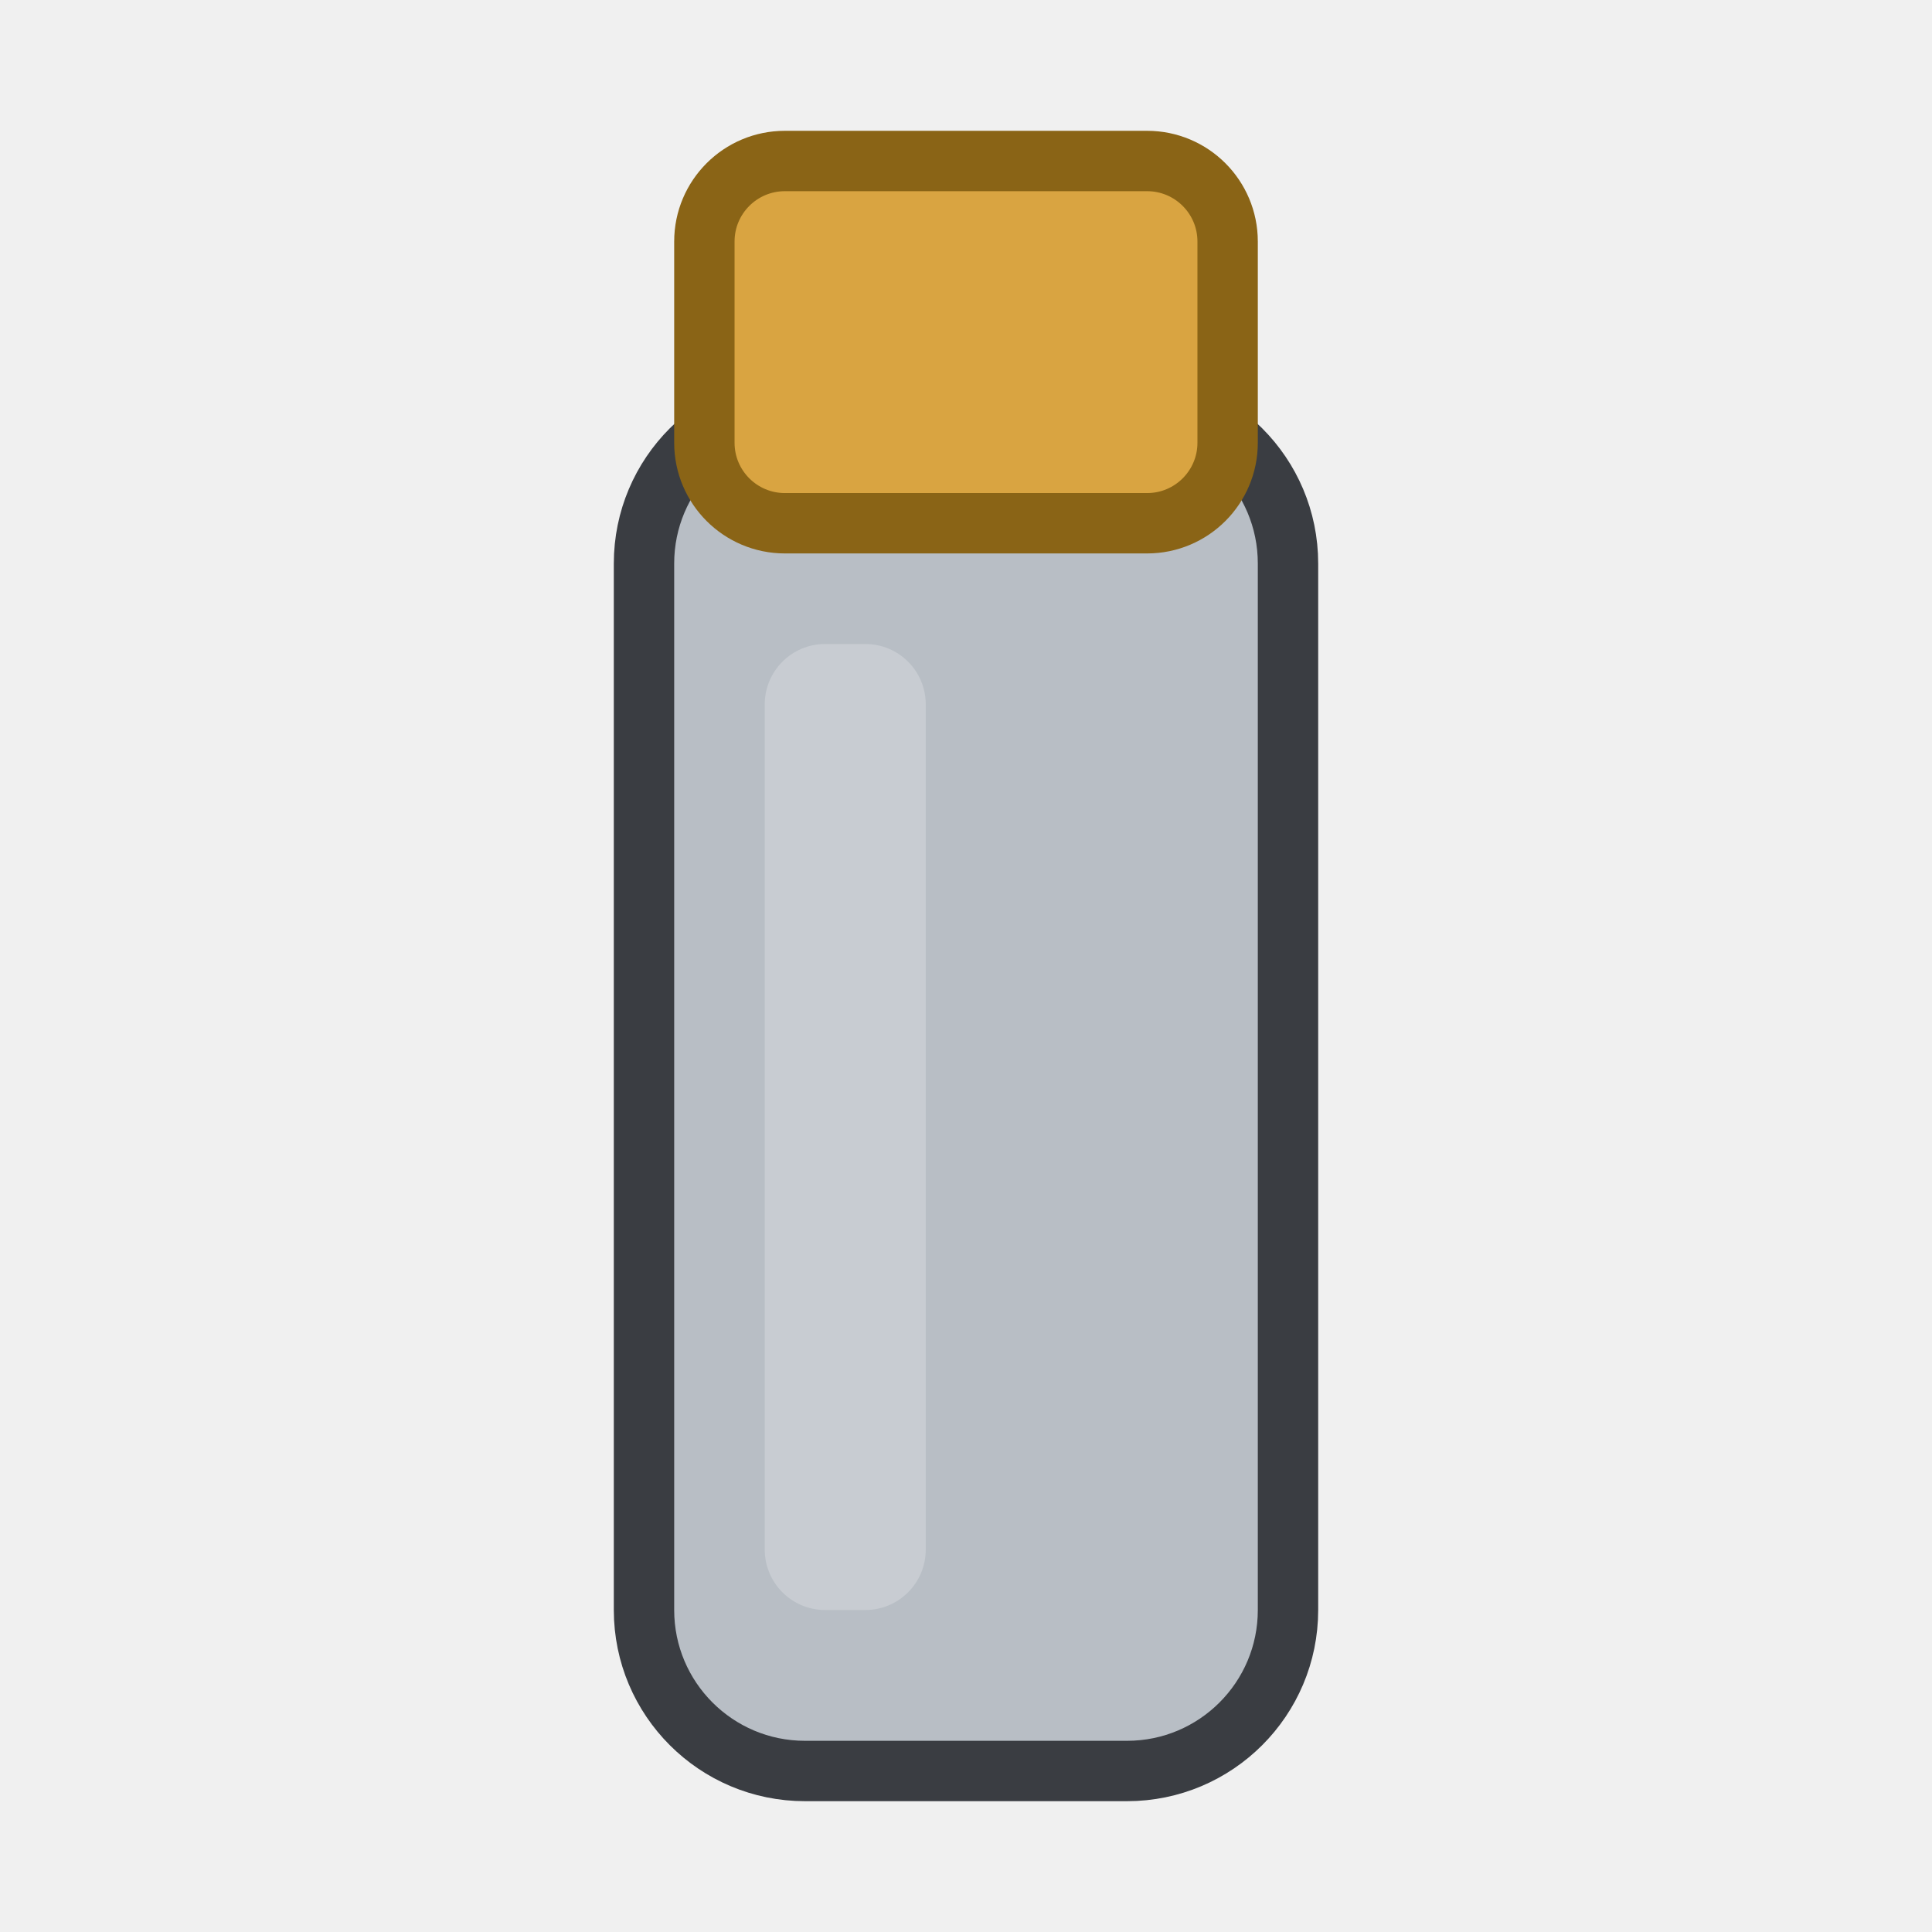
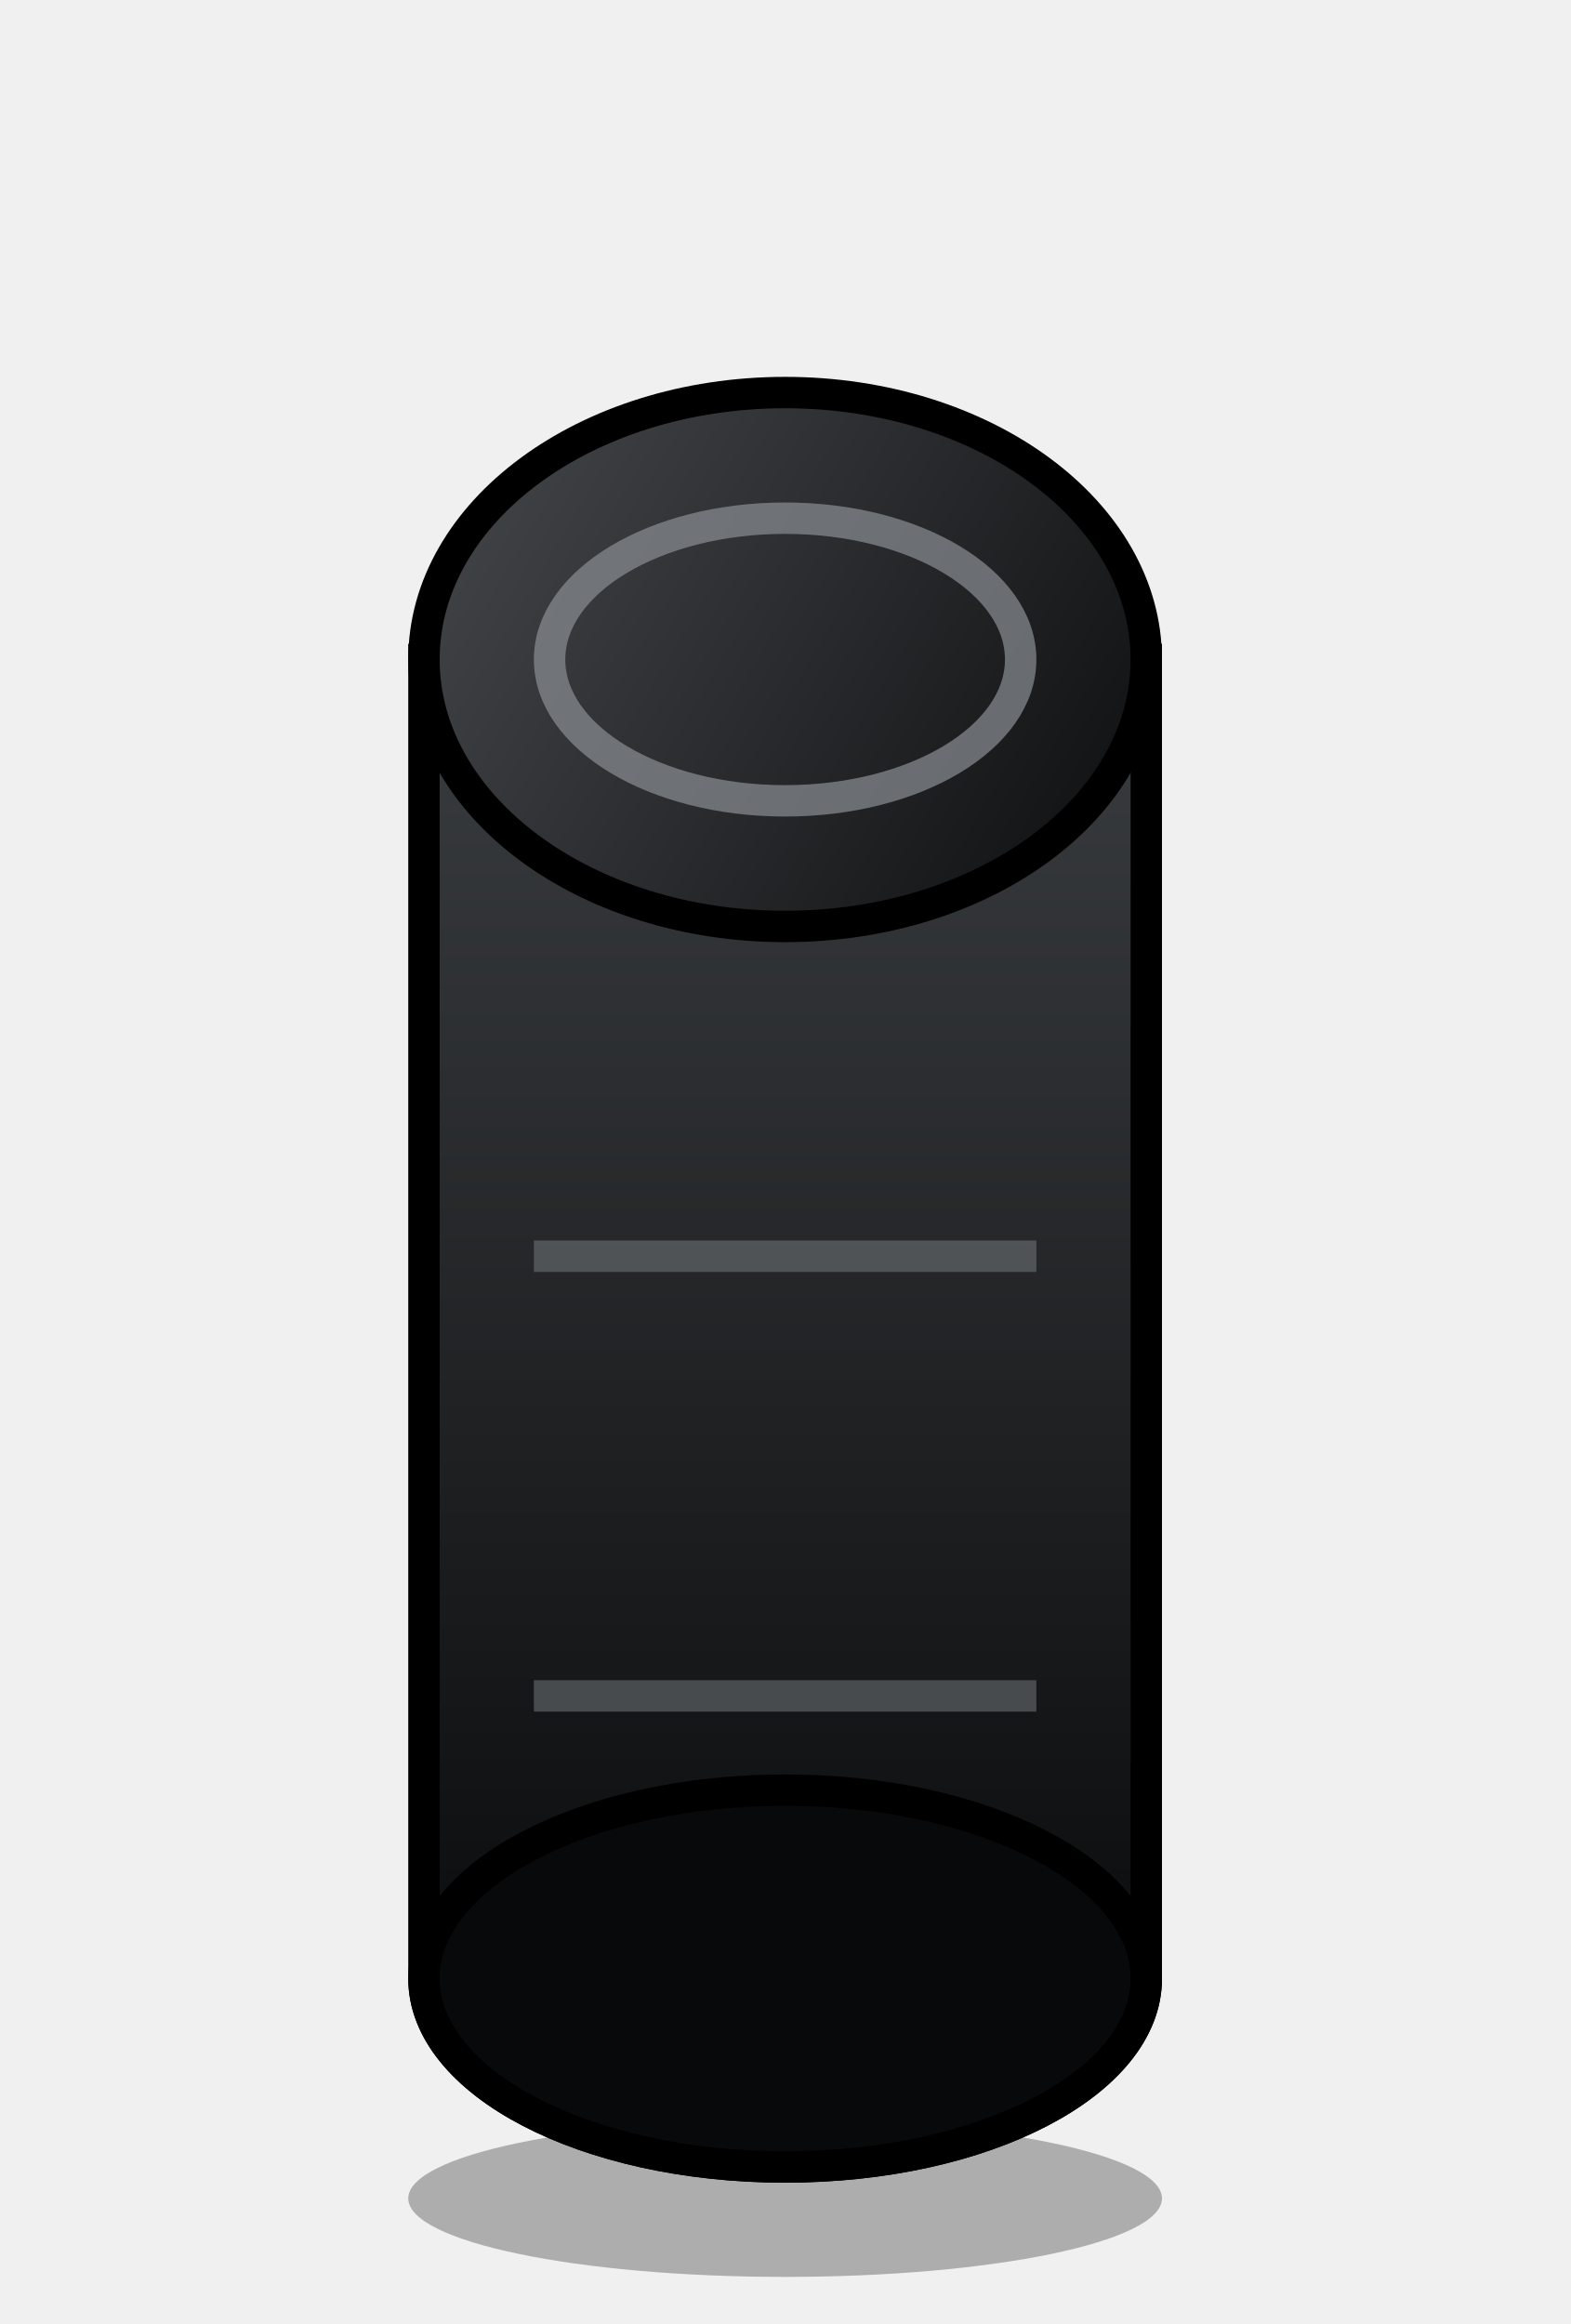
- <svg xmlns="http://www.w3.org/2000/svg" viewBox="0 0 48 48">
-   <rect x="16" y="10" width="16" height="34" rx="4" fill="#b8bec5" />
-   <rect x="16" y="10" width="16" height="34" rx="4" fill="none" stroke="#3a3d42" stroke-width="1.5" />
-   <rect x="17.5" y="4" width="13" height="9" rx="2" fill="#d9a441" />
-   <rect x="17.5" y="4" width="13" height="9" rx="2" fill="none" stroke="#8a6416" stroke-width="1.5" />
-   <rect x="19" y="16" width="4" height="24" rx="1.5" fill="#ffffff" opacity="0.22" />
+ <svg xmlns="http://www.w3.org/2000/svg" viewBox="0 0 100 148">
+   <defs>
+     <linearGradient id="blackLid" x1="23" y1="24" x2="77" y2="56" gradientUnits="userSpaceOnUse">
+       <stop offset="0" stop-color="#4a4d51" />
+       <stop offset="1" stop-color="#0a0b0c" />
+     </linearGradient>
+     <linearGradient id="blackBody" x1="0" y1="42" x2="0" y2="132" gradientUnits="userSpaceOnUse">
+       <stop offset="0" stop-color="#3a3d40" />
+       <stop offset="1" stop-color="#08090a" />
+     </linearGradient>
+   </defs>
+   <ellipse cx="50" cy="140" rx="24" ry="5" fill="#000000" opacity="0.28" />
+   <path d="M 27 42 L 27 126 A 23 12 0 0 0 73 126 L 73 42 Z" fill="url(#blackBody)" stroke="#000000" stroke-width="2" />
+   <ellipse cx="50" cy="126" rx="23" ry="12" fill="#08090a" stroke="#000000" stroke-width="2" />
+   <path d="M 30 46 Q 50 62 70 46" fill="none" stroke="#b9bdc2" stroke-width="5" stroke-linecap="round" opacity="0.55" />
+   <ellipse cx="50" cy="42" rx="23" ry="17" fill="url(#blackLid)" stroke="#000000" stroke-width="2" />
+   <ellipse cx="50" cy="42" rx="15" ry="9" fill="none" stroke="#8a8f94" stroke-width="2" opacity="0.7" />
+   <line x1="34" y1="80" x2="66" y2="80" stroke="#7a7f84" stroke-width="2" opacity="0.5" />
+   <line x1="34" y1="108" x2="66" y2="108" stroke="#7a7f84" stroke-width="2" opacity="0.5" />
</svg>
